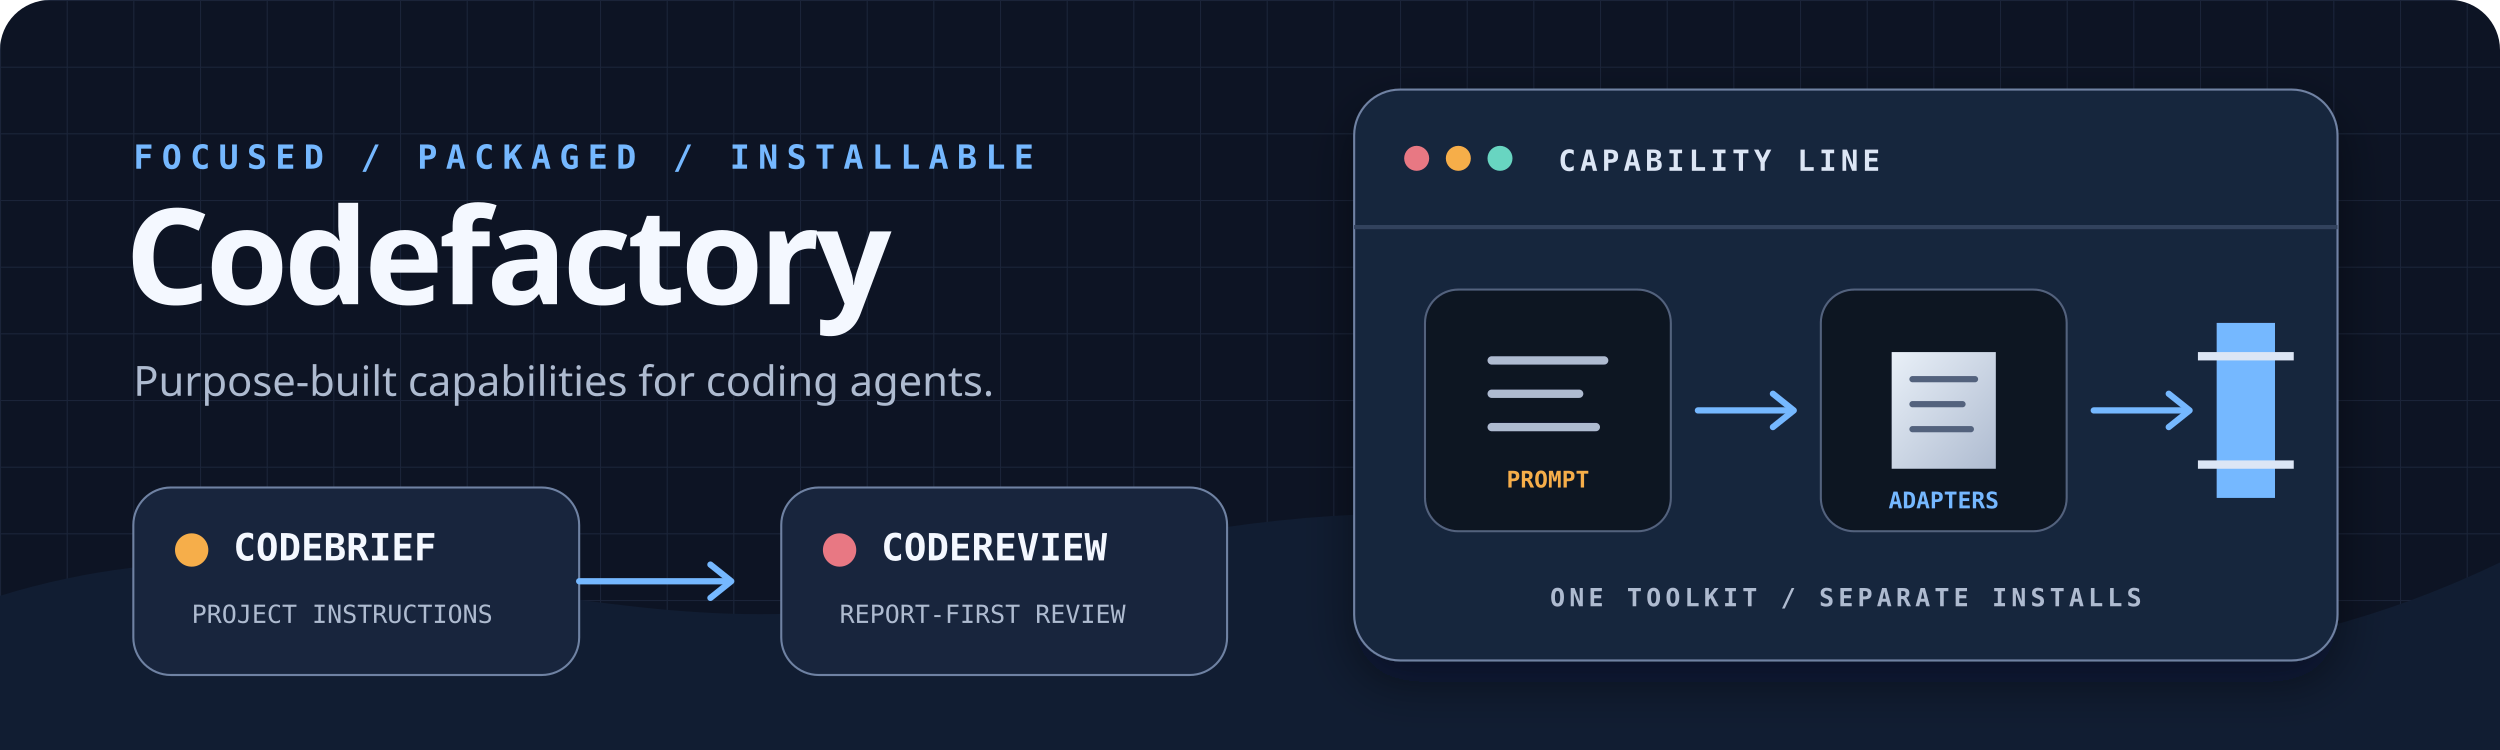
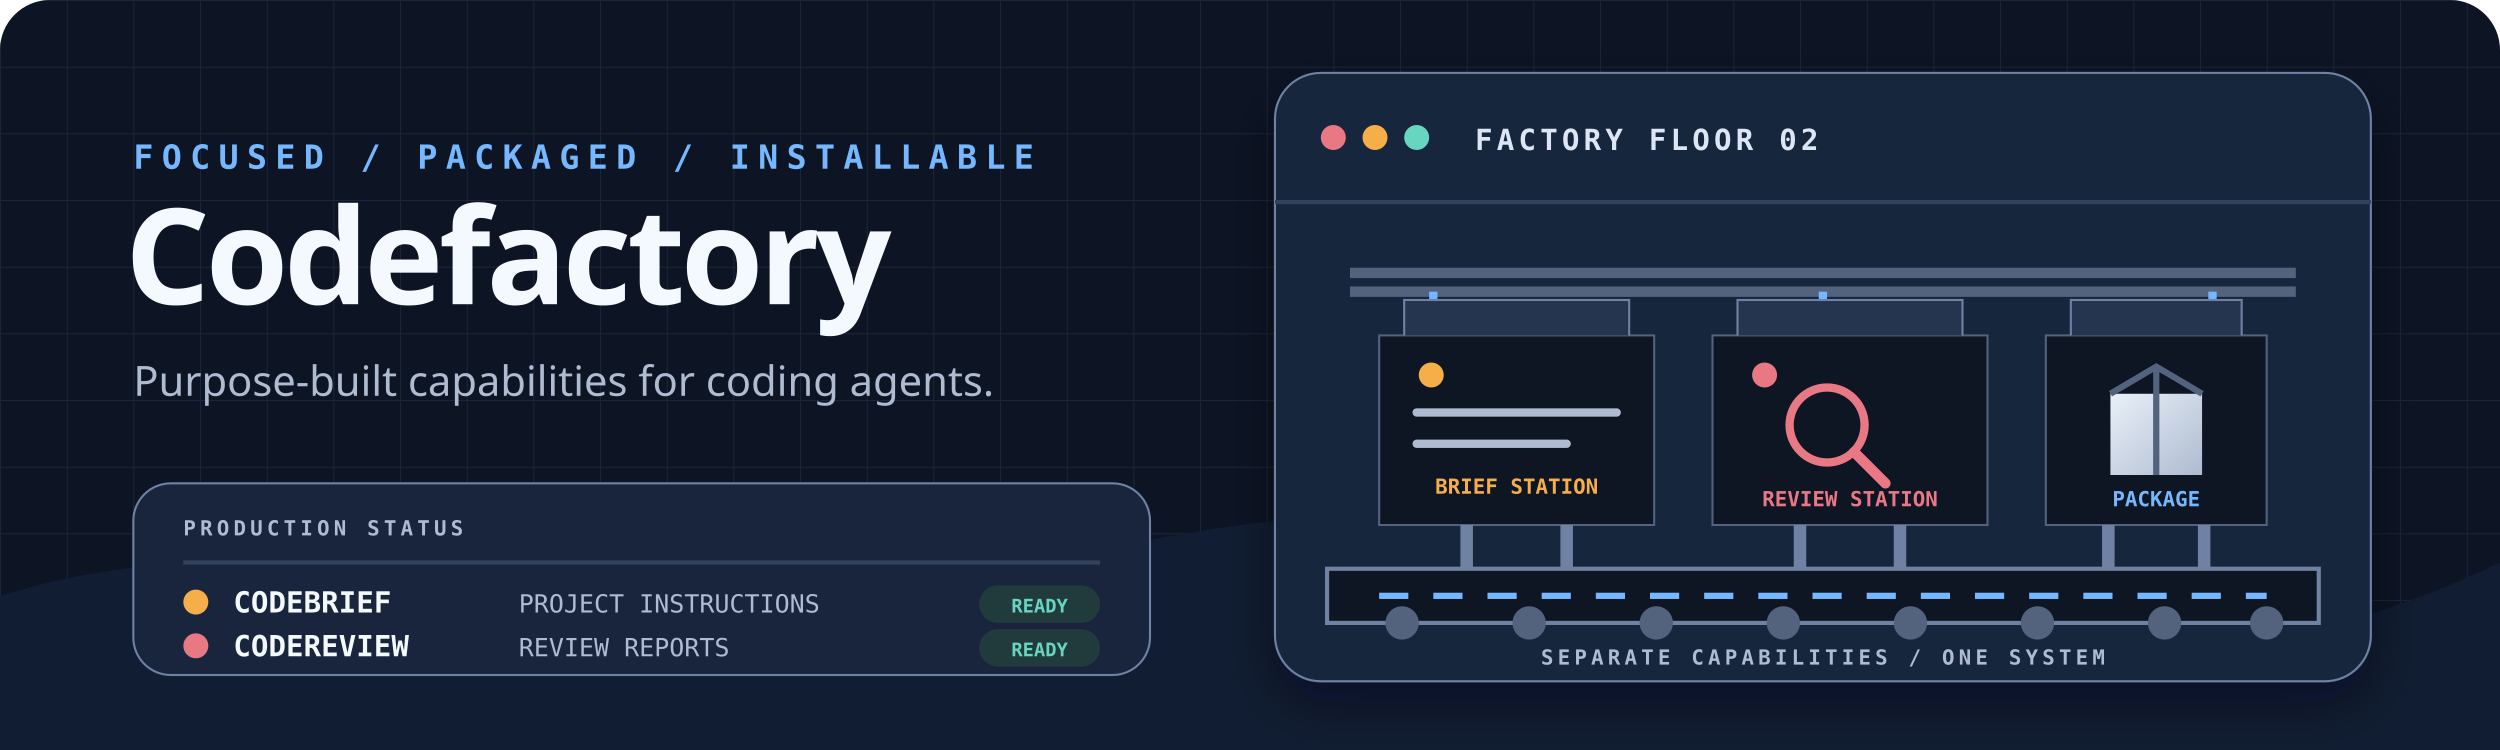
<svg xmlns="http://www.w3.org/2000/svg" viewBox="0 0 1200 360" role="img" aria-labelledby="title desc">
  <defs>
    <pattern id="grid" width="32" height="32" patternUnits="userSpaceOnUse">
      <path d="M32 0H0v32" fill="none" stroke="#26324a" stroke-width="1" />
    </pattern>
    <linearGradient id="steel" x1="0" y1="0" x2="1" y2="1">
      <stop offset="0" stop-color="#e9f0f8" />
      <stop offset="1" stop-color="#aebbd0" />
    </linearGradient>
    <filter id="shadow" x="-20%" y="-20%" width="140%" height="160%">
      <feDropShadow dx="0" dy="10" stdDeviation="12" flood-color="#050912" flood-opacity=".45" />
    </filter>
  </defs>
  <rect width="1200" height="360" rx="24" fill="#0d1424" />
  <rect width="1200" height="360" rx="24" fill="url(#grid)" opacity=".55" />
  <path d="M0 286C172 233 304 330 469 280s294-40 402 3 214 42 329-13v90H0z" fill="#111d32" />
  <g font-family="ui-monospace, SFMono-Regular, Menlo, Consolas, monospace">
    <text x="64" y="81" fill="#75b8ff" font-size="16" font-weight="700" letter-spacing="4">FOCUSED  /  PACKAGED  /  INSTALLABLE</text>
    <text x="60" y="146" fill="#f4f8ff" font-family="ui-sans-serif, system-ui, sans-serif" font-size="64" font-weight="800" letter-spacing="-2">Codefactory</text>
    <text x="64" y="190" fill="#aebbd0" font-family="ui-sans-serif, system-ui, sans-serif" font-size="20">Purpose-built capabilities for coding agents.</text>
-     <g transform="translate(64 234)" font-size="12" font-weight="700">
-       <rect width="214" height="90" rx="18" fill="#18253d" stroke="#6f82a3" />
-       <circle cx="28" cy="30" r="8" fill="#f6ae4a" />
-       <text x="48" y="35" fill="#f4f8ff" font-size="18">CODEBRIEF</text>
-       <text x="28" y="65" fill="#aebbd0" font-weight="500">PROJECT INSTRUCTIONS</text>
+     <g transform="translate(64 232)" font-size="12" font-weight="700">
+       <rect width="488" height="92" rx="18" fill="#18253d" stroke="#6f82a3" />
+       <text x="24" y="25" fill="#aebbd0" font-size="10" letter-spacing="2">PRODUCTION STATUS</text>
+       <path d="M24 38h440" stroke="#33425d" stroke-width="2" />
+       <circle cx="30" cy="57" r="6" fill="#f6ae4a" />
+       <text x="48" y="62" fill="#f4f8ff" font-size="14">CODEBRIEF</text>
+       <text x="185" y="62" fill="#aebbd0" font-weight="500">PROJECT INSTRUCTIONS</text>
+       <rect x="406" y="49" width="58" height="18" rx="9" fill="#213b3c" />
+       <text x="435" y="62" text-anchor="middle" fill="#68d5c1" font-size="9">READY</text>
+       <circle cx="30" cy="78" r="6" fill="#e87883" />
+       <text x="48" y="83" fill="#f4f8ff" font-size="14">CODEREVIEW</text>
+       <text x="185" y="83" fill="#aebbd0" font-weight="500">REVIEW REPORTS</text>
+       <rect x="406" y="70" width="58" height="18" rx="9" fill="#213b3c" />
+       <text x="435" y="83" text-anchor="middle" fill="#68d5c1" font-size="9">READY</text>
    </g>
-     <g fill="none" stroke="#75b8ff" stroke-width="3" stroke-linecap="round" stroke-linejoin="round">
-       <path d="M278 279h72" />
-       <path d="m341 271 10 8-10 8" />
-     </g>
-     <g transform="translate(375 234)" font-size="12" font-weight="700">
-       <rect width="214" height="90" rx="18" fill="#18253d" stroke="#6f82a3" />
-       <circle cx="28" cy="30" r="8" fill="#e87883" />
-       <text x="48" y="35" fill="#f4f8ff" font-size="18">CODEREVIEW</text>
-       <text x="28" y="65" fill="#aebbd0" font-weight="500">REPORT-FIRST REVIEW</text>
-     </g>
-     <g transform="translate(650 43)" filter="url(#shadow)">
-       <rect width="472" height="274" rx="22" fill="#18253d" stroke="#6f82a3" />
-       <path d="M0 66h472" stroke="#33425d" stroke-width="2" />
-       <circle cx="30" cy="33" r="6" fill="#e87883" />
-       <circle cx="50" cy="33" r="6" fill="#f6ae4a" />
-       <circle cx="70" cy="33" r="6" fill="#68d5c1" />
-       <text x="98" y="39" fill="#dce6f5" font-size="14" font-weight="700" letter-spacing="2">CAPABILITY LINE</text>
-       <g transform="translate(34 96)">
-         <rect width="118" height="116" rx="16" fill="#0d1424" stroke="#52627d" />
-         <path d="M32 34h54M32 50h42M32 66h50" stroke="#aebbd0" stroke-width="4" stroke-linecap="round" />
-         <text x="59" y="95" text-anchor="middle" fill="#f6ae4a" font-size="11" font-weight="700">PROMPT</text>
+     <g transform="translate(612 35)" filter="url(#shadow)">
+       <rect width="526" height="292" rx="22" fill="#18253d" stroke="#6f82a3" />
+       <path d="M0 62h526" stroke="#33425d" stroke-width="2" />
+       <circle cx="28" cy="31" r="6" fill="#e87883" />
+       <circle cx="48" cy="31" r="6" fill="#f6ae4a" />
+       <circle cx="68" cy="31" r="6" fill="#68d5c1" />
+       <text x="96" y="37" fill="#dce6f5" font-size="14" font-weight="700" letter-spacing="2">FACTORY FLOOR  02</text>
+       <path d="M36 96h454M36 105h454" stroke="#52627d" stroke-width="5" />
+       <path d="M76 105v24M263 105v24M450 105v24" stroke="#75b8ff" stroke-width="4" />
+       <g transform="translate(50 126)">
+         <path d="M0 0h132v91H0z" fill="#0d1424" stroke="#52627d" />
+         <path d="M12 0V-17h108V0" fill="#253550" stroke="#6f82a3" />
+         <circle cx="25" cy="19" r="6" fill="#f6ae4a" />
+         <path d="M18 37h96M18 52h72" stroke="#aebbd0" stroke-width="4" stroke-linecap="round" />
+         <path d="M42 91v22M90 91v22" stroke="#6f82a3" stroke-width="6" />
+         <text x="66" y="76" text-anchor="middle" fill="#f6ae4a" font-size="10" font-weight="700">BRIEF STATION</text>
      </g>
-       <path d="M165 154h45" fill="none" stroke="#75b8ff" stroke-width="3" stroke-linecap="round" />
-       <path d="m201 146 10 8-10 8" fill="none" stroke="#75b8ff" stroke-width="3" stroke-linecap="round" stroke-linejoin="round" />
-       <g transform="translate(224 96)">
-         <rect width="118" height="116" rx="16" fill="#0d1424" stroke="#52627d" />
-         <path d="M34 30h50v56H34z" fill="url(#steel)" />
-         <path d="M44 43h30M44 55h24M44 67h28" stroke="#52627d" stroke-width="3" stroke-linecap="round" />
-         <text x="59" y="105" text-anchor="middle" fill="#75b8ff" font-size="11" font-weight="700">ADAPTERS</text>
+       <g transform="translate(210 126)">
+         <path d="M0 0h132v91H0z" fill="#0d1424" stroke="#52627d" />
+         <path d="M12 0V-17h108V0" fill="#253550" stroke="#6f82a3" />
+         <circle cx="25" cy="19" r="6" fill="#e87883" />
+         <circle cx="55" cy="43" r="18" fill="none" stroke="#e87883" stroke-width="4" />
+         <path d="m68 56 15 15" stroke="#e87883" stroke-width="5" stroke-linecap="round" />
+         <path d="M42 91v22M90 91v22" stroke="#6f82a3" stroke-width="6" />
+         <text x="66" y="82" text-anchor="middle" fill="#e87883" font-size="10" font-weight="700">REVIEW STATION</text>
      </g>
-       <path d="M355 154h45" fill="none" stroke="#75b8ff" stroke-width="3" stroke-linecap="round" />
-       <path d="m391 146 10 8-10 8" fill="none" stroke="#75b8ff" stroke-width="3" stroke-linecap="round" stroke-linejoin="round" />
-       <g transform="translate(414 112)">
-         <path d="M0 0h28v84H0z" fill="#75b8ff" />
-         <path d="M-9 16h46M-9 68h46" stroke="#dce6f5" stroke-width="4" />
+       <g transform="translate(370 126)">
+         <path d="M0 0h106v91H0z" fill="#0d1424" stroke="#52627d" />
+         <path d="M12 0V-17h82V0" fill="#253550" stroke="#6f82a3" />
+         <path d="M31 28h44v39H31z" fill="url(#steel)" />
+         <path d="m31 28 22-13 22 13M53 15v52" fill="none" stroke="#52627d" stroke-width="3" />
+         <path d="M30 91v22M76 91v22" stroke="#6f82a3" stroke-width="6" />
+         <text x="53" y="82" text-anchor="middle" fill="#75b8ff" font-size="10" font-weight="700">PACKAGE</text>
      </g>
-       <text x="236" y="248" text-anchor="middle" fill="#aebbd0" font-size="12" font-weight="700" letter-spacing="2">ONE TOOLKIT  /  SEPARATE INSTALLS</text>
+       <path d="M25 238h476v26H25z" fill="#0d1424" stroke="#6f82a3" stroke-width="2" />
+       <path d="M50 251h426" stroke="#75b8ff" stroke-width="3" stroke-dasharray="14 12" />
+       <g fill="#52627d">
+         <circle cx="61" cy="264" r="8" />
+         <circle cx="122" cy="264" r="8" />
+         <circle cx="183" cy="264" r="8" />
+         <circle cx="244" cy="264" r="8" />
+         <circle cx="305" cy="264" r="8" />
+         <circle cx="366" cy="264" r="8" />
+         <circle cx="427" cy="264" r="8" />
+         <circle cx="476" cy="264" r="8" />
+       </g>
+       <text x="263" y="284" text-anchor="middle" fill="#aebbd0" font-size="10" font-weight="700" letter-spacing="2">SEPARATE CAPABILITIES  /  ONE SYSTEM</text>
    </g>
  </g>
</svg>
